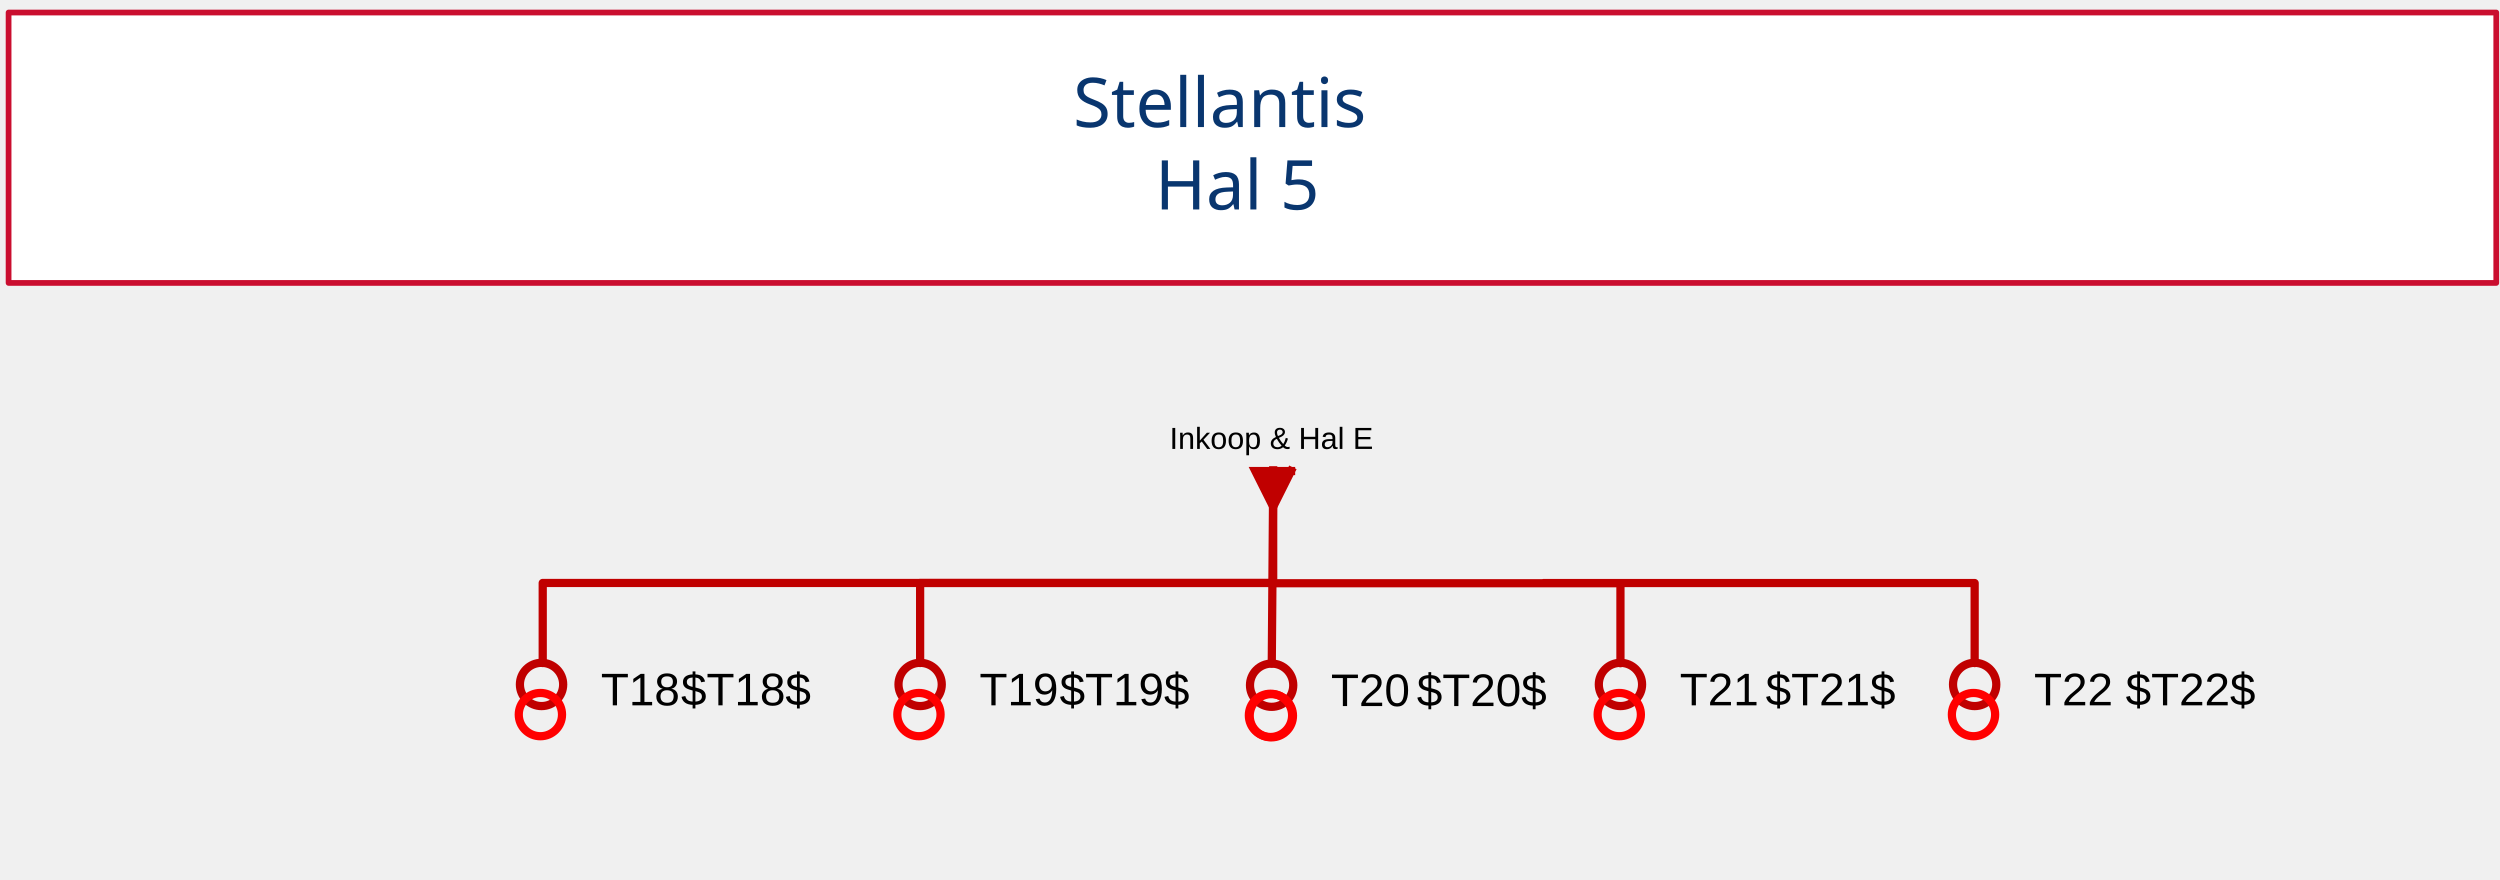
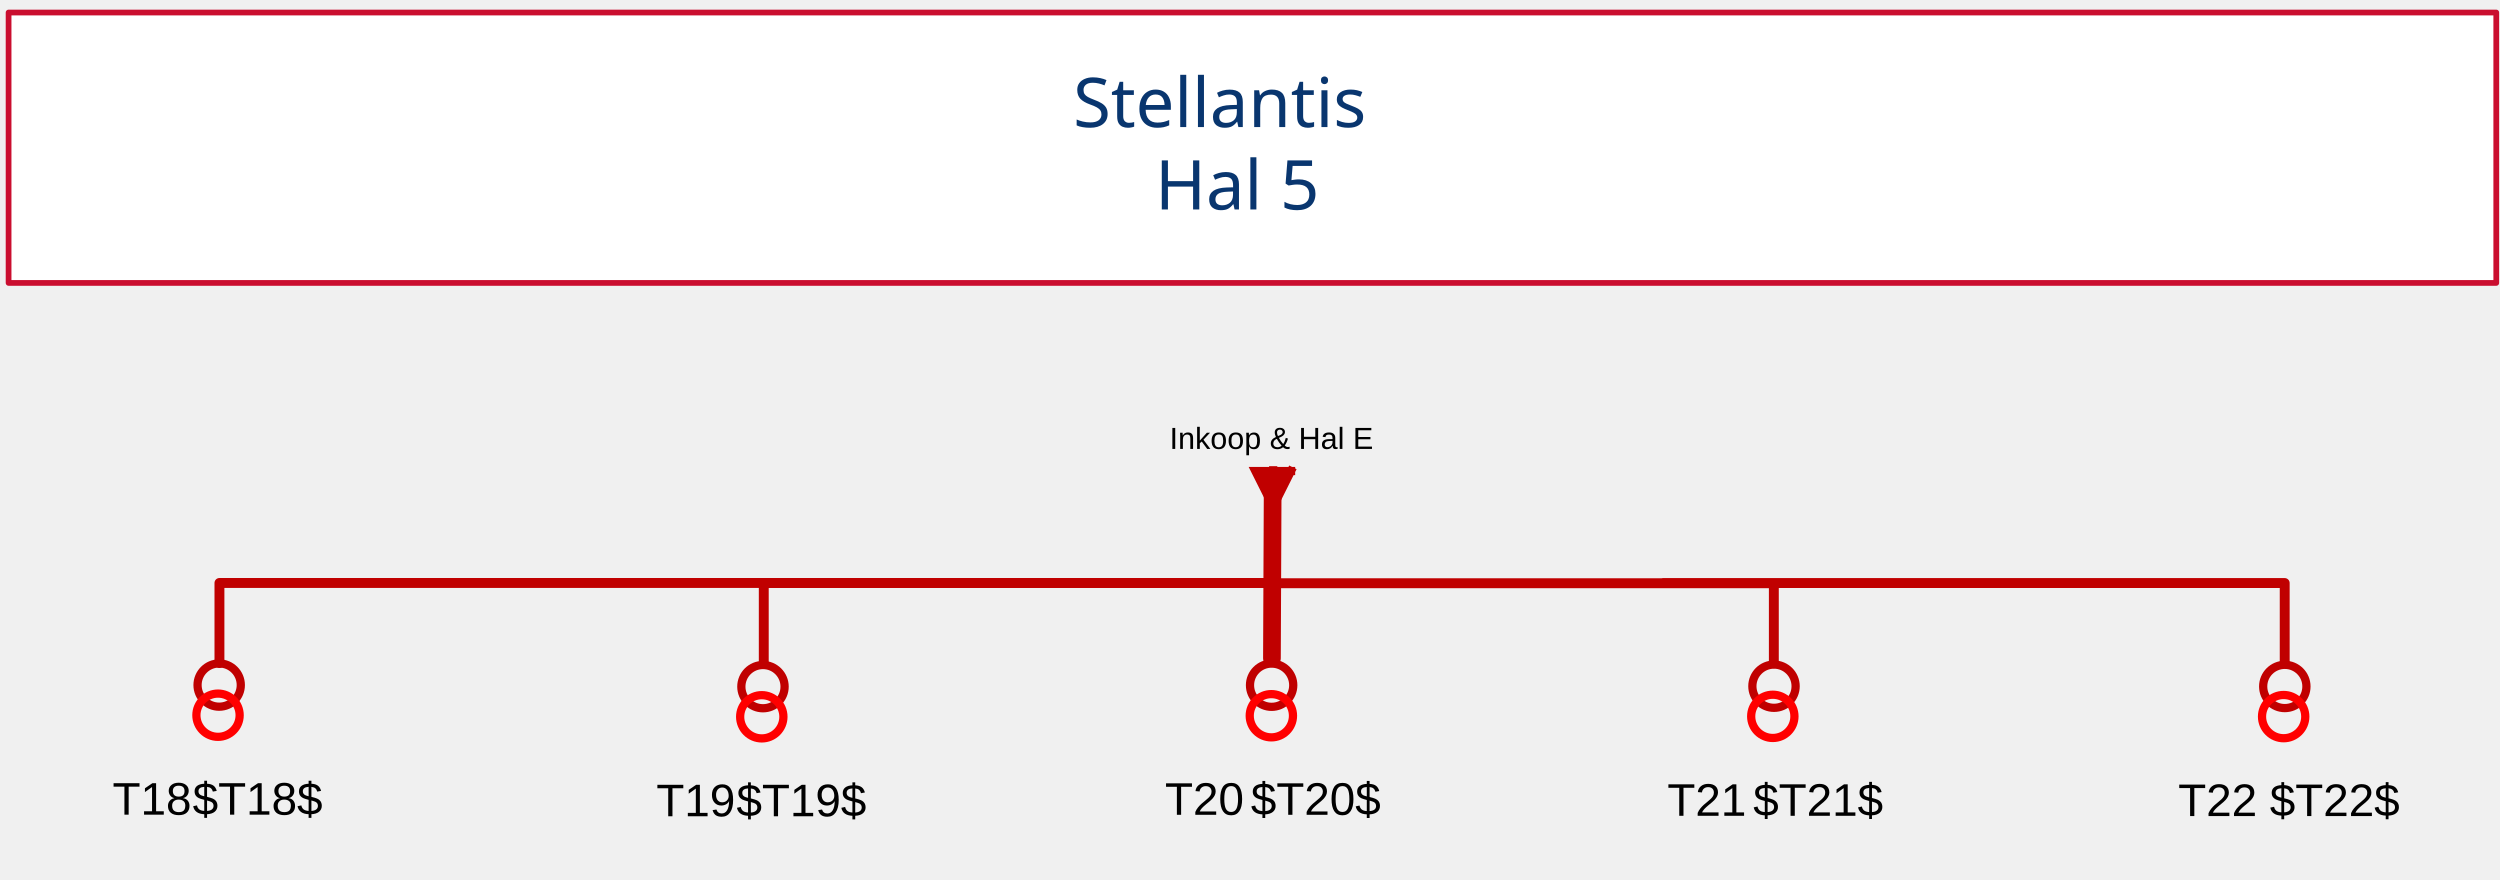
<svg xmlns="http://www.w3.org/2000/svg" width="873.6" height="307.2" color-interpolation-filters="sRGB" fill="none" fill-rule="evenodd" font-size="12" stroke-linecap="square" stroke-miterlimit="3" viewBox="0 0 655.2 230.4" overflow="visible" version="1.1" id="svg93">
  <style id="style2">.O{fill-opacity:0}.P{fill:#000}.Q{font-family:Arial}.R{font-size:0.667em}.S{stroke:#c00000}.T{fill:#fff}.U{stroke-linejoin:round}.V{stroke-width:2.16}.W{stroke:red}.X{stroke-linecap:round}</style>
  <defs id="defs9">
    <path d="m2 1-2-1 2-1v2" id="A" />
    <marker id="B" fill="#c00000" overflow="visible" orient="auto" refX="-4.333" fill-opacity="1" class="S">
      <use transform="scale(-2.1667)" href="#A" stroke-opacity="1" stroke-width=".462" id="use5" />
    </marker>
    <path id="C" d="M64.153-22.2h651.97v70.866H64.153z" />
  </defs>
  <g transform="translate(-61.903 25.481)" id="g91">
    <g class="U" id="g15">
      <use href="#C" stroke="#09366f" stroke-width=".5" class="T" id="use11" />
      <use href="#C" stroke="#ca0e2f" stroke-width="1.5" id="use13" />
    </g>
    <text x="279" y="1149.72" fill="#09366f" font-family="Arial Black" font-size="1.5em" transform="translate(64.153 -1141.9)" id="text19">Stellantis<tspan x="300.48" dy="1.2em" font-size="1em" id="tspan17">Hal 5</tspan>
    </text>
-     <g class="U V" id="g29">
-       <g class="S" id="g25">
-         <circle cx="5.669" cy="1184.9" r="5.669" transform="matrix(-1 0 0 1 400.84 -1030.8)" class="O T" id="circle21" />
-         <path d="M395.57 102l-.36 46.42" class="X" id="path23" />
-       </g>
-       <circle cx="5.669" cy="1184.9" r="5.669" transform="matrix(1 0 0 -1 389.43 1347)" class="O T W" id="circle27" />
+     <circle cx="-395.171" cy="154.1" r="5.669" transform="scale(-1,1)" class="O T" id="circle21" style="fill:#ffffff;fill-opacity:0;stroke:#c00000;stroke-width:2.16;stroke-linejoin:round" />
+     <path d="m 395.452,100.615 -0.201,46.42" class="X" id="path23" style="stroke:#c00000;stroke-width:4.637;stroke-linecap:round;stroke-linejoin:round" />
+     <circle style="fill:#ffffff;fill-opacity:0;stroke:#ff0000;stroke-width:2.16;stroke-linejoin:round" id="circle27" class="O T W" transform="scale(1,-1)" r="5.669" cy="-162.1" cx="395.099" />
+     <text x="368.42" y="92.17" class="P Q R" id="text31">Inkoop &amp; Hal E</text>
+     <text x="367.23" y="188.07" class="P Q R" id="text33" style="font-style:normal;font-variant:normal;font-weight:normal;font-stretch:normal;font-size:12px;font-family:Arial;-inkscape-font-specification:'Arial, Normal';font-variant-ligatures:normal;font-variant-caps:normal;font-variant-numeric:normal;font-feature-settings:normal;text-align:start;writing-mode:lr-tb;text-anchor:start;fill:#000000">T20</text>
+     <text x="389.73" y="188.07" class="P Q R" id="text35" style="font-style:normal;font-variant:normal;font-weight:normal;font-stretch:normal;font-size:12px;font-family:Arial;-inkscape-font-specification:'Arial, Normal';font-variant-ligatures:normal;font-variant-caps:normal;font-variant-numeric:normal;font-feature-settings:normal;text-align:start;writing-mode:lr-tb;text-anchor:start;fill:#000000">$T20$</text>
+     <path style="stroke:#c00000;stroke-width:2.16;stroke-linecap:butt;marker-end:url(#B)" id="path37" class="S" d="m 395.58,96.7 v 1.27" />
+     <g style="fill:#ffffff;fill-opacity:0;stroke-width:2.16;stroke-linejoin:round" id="g43" class="T U O" transform="translate(-41.18823,0.5735294)">
+       <circle style="stroke:#c00000" id="circle41" class="S" transform="matrix(-1,0,0,1,308.72,-1031)" r="5.669" cy="1184.9" cx="5.669" />
    </g>
-     <text x="368.42" y="92.17" class="P Q R" id="text31">Inkoop &amp; Hal E</text>
-     <text x="410.73" y="159.57" class="P Q R" id="text33" style="-inkscape-font-specification:'Arial, Normal';font-family:Arial;font-weight:normal;font-style:normal;font-stretch:normal;font-variant:normal;font-size:12px;text-anchor:start;text-align:start;writing-mode:lr;font-variant-ligatures:normal;font-variant-caps:normal;font-variant-numeric:normal;font-feature-settings:normal;">T20</text>
-     <text x="433.23" y="159.57" class="P Q R" id="text35" style="-inkscape-font-specification:'Arial, Normal';font-family:Arial;font-weight:normal;font-style:normal;font-stretch:normal;font-variant:normal;font-size:12px;text-anchor:start;text-align:start;writing-mode:lr;font-variant-ligatures:normal;font-variant-caps:normal;font-variant-numeric:normal;font-feature-settings:normal;">$T20$</text>
-     <g class="V" id="g45">
-       <path d="m0 1187h1.27" marker-end="url(#B)" stroke-linecap="butt" transform="rotate(90 742.94 839.64)" class="S" id="path37" />
-       <g class="T U O" id="g43">
-         <circle cx="5.669" cy="1184.9" r="5.669" transform="matrix(1 0 0 -1 389.2 1346.9)" class="W" id="circle39" />
-         <circle cx="5.669" cy="1184.9" r="5.669" transform="matrix(-1 0 0 1 308.72 -1031)" class="S" id="circle41" />
-       </g>
-     </g>
-     <text x="318.61" y="159.37" class="P Q R" id="text47" style="-inkscape-font-specification:'Arial, Normal';font-family:Arial;font-weight:normal;font-style:normal;font-stretch:normal;font-variant:normal;font-size:12px;text-anchor:start;text-align:start;writing-mode:lr;font-variant-ligatures:normal;font-variant-caps:normal;font-variant-numeric:normal;font-feature-settings:normal;">T19</text>
-     <text x="339.61" y="159.37" class="P Q R" id="text49" style="-inkscape-font-specification:'Arial, Normal';font-family:Arial;font-weight:normal;font-style:normal;font-stretch:normal;font-variant:normal;font-size:12px;text-anchor:start;text-align:start;writing-mode:lr;font-variant-ligatures:normal;font-variant-caps:normal;font-variant-numeric:normal;font-feature-settings:normal;">$T19$</text>
-     <g class="T U V O" id="g55">
-       <circle cx="5.669" cy="1184.9" r="5.669" transform="matrix(1 0 0 -1 297.07 1346.7)" class="W" id="circle51" />
-       <circle cx="5.669" cy="1184.9" r="5.669" transform="matrix(-1 0 0 1 209.5 -1031)" class="S" id="circle53" />
-     </g>
-     <text x="219.39" y="159.37" class="P Q R" id="text57" style="-inkscape-font-specification:'Arial, Normal';font-family:Arial;font-weight:normal;font-style:normal;font-stretch:normal;font-variant:normal;font-size:12px;text-anchor:start;text-align:start;writing-mode:lr;font-variant-ligatures:normal;font-variant-caps:normal;font-variant-numeric:normal;font-feature-settings:normal;">T18</text>
-     <g class="T U V O" id="g63">
-       <circle cx="5.669" cy="1184.9" r="5.669" transform="matrix(1 0 0 -1 197.86 1346.7)" class="W" id="circle59" />
-       <circle cx="5.669" cy="1184.9" r="5.669" transform="matrix(-1 0 0 1 492.26 -1031)" class="S" id="circle61" />
-     </g>
-     <text x="502.15" y="159.37" class="P Q R" id="text65" style="-inkscape-font-specification:'Arial, Normal';font-family:Arial;font-weight:normal;font-style:normal;font-stretch:normal;font-variant:normal;font-size:12px;text-anchor:start;text-align:start;writing-mode:lr;font-variant-ligatures:normal;font-variant-caps:normal;font-variant-numeric:normal;font-feature-settings:normal;">T21</text>
-     <text x="524.65" y="159.37" class="P Q R" id="text67" style="-inkscape-font-specification:'Arial, Normal';font-family:Arial;font-weight:normal;font-style:normal;font-stretch:normal;font-variant:normal;font-size:12px;text-anchor:start;text-align:start;writing-mode:lr;font-variant-ligatures:normal;font-variant-caps:normal;font-variant-numeric:normal;font-feature-settings:normal;">$T21$</text>
-     <g class="T U V O" id="g73">
-       <circle cx="5.669" cy="1184.9" r="5.669" transform="matrix(1 0 0 -1 480.61 1346.7)" class="W" id="circle69" />
-       <circle cx="5.669" cy="1184.9" r="5.669" transform="matrix(-1 0 0 1 585.09 -1031)" class="S" id="circle71" />
-     </g>
-     <text x="594.99" y="159.37" class="P Q R" id="text75" style="-inkscape-font-specification:'Arial, Normal';font-family:Arial;font-weight:normal;font-style:normal;font-stretch:normal;font-variant:normal;font-size:12px;text-anchor:start;text-align:start;writing-mode:lr;font-variant-ligatures:normal;font-variant-caps:normal;font-variant-numeric:normal;font-feature-settings:normal;">T22</text>
-     <text x="618.99" y="159.37" class="P Q R" id="text77" style="-inkscape-font-specification:'Arial, Normal';font-family:Arial;font-weight:normal;font-style:normal;font-stretch:normal;font-variant:normal;font-size:12px;text-anchor:start;text-align:start;writing-mode:lr;font-variant-ligatures:normal;font-variant-caps:normal;font-variant-numeric:normal;font-feature-settings:normal;">$T22$</text>
-     <g class="U V" id="g87">
-       <circle cx="5.669" cy="1184.9" r="5.669" transform="matrix(1 0 0 -1 573.45 1346.7)" class="O T W" id="circle79" />
-       <g class="S X" id="g85">
-         <path d="M395.58 105.5v21.87h91.01v20.97m-91.01-21.04h-92.53v20.98m276.37.02v-20.98H466.44" id="path81" />
-         <path d="M395.58 127.3H204.14v20.99" id="path83" />
-       </g>
-     </g>
-     <text x="240.39" y="159.37" class="P Q R" id="text89" style="-inkscape-font-specification:'Arial, Normal';font-family:Arial;font-weight:normal;font-style:normal;font-stretch:normal;font-variant:normal;font-size:12px;text-anchor:start;text-align:start;writing-mode:lr;font-variant-ligatures:normal;font-variant-caps:normal;font-variant-numeric:normal;font-feature-settings:normal;">$T18$</text>
+     <text x="233.922" y="188.444" class="P Q R" id="text47" style="font-style:normal;font-variant:normal;font-weight:normal;font-stretch:normal;font-size:12px;font-family:Arial;-inkscape-font-specification:'Arial, Normal';font-variant-ligatures:normal;font-variant-caps:normal;font-variant-numeric:normal;font-feature-settings:normal;text-align:start;writing-mode:lr-tb;text-anchor:start;fill:#000000">T19</text>
+     <text x="254.922" y="188.444" class="P Q R" id="text49" style="font-style:normal;font-variant:normal;font-weight:normal;font-stretch:normal;font-size:12px;font-family:Arial;-inkscape-font-specification:'Arial, Normal';font-variant-ligatures:normal;font-variant-caps:normal;font-variant-numeric:normal;font-feature-settings:normal;text-align:start;writing-mode:lr-tb;text-anchor:start;fill:#000000">$T19$</text>
+     <circle style="fill:#ffffff;fill-opacity:0;stroke:#ff0000;stroke-width:2.16;stroke-linejoin:round" id="circle51" class="W" transform="scale(1,-1)" r="5.669" cy="-162.374" cx="261.551" />
+     <circle style="fill:#ffffff;fill-opacity:0;stroke:#c00000;stroke-width:2.16;stroke-linejoin:round" id="circle53" class="S" transform="scale(-1,1)" r="5.669" cy="154.062" cx="-119.344" />
+     <text x="91.403" y="188.032" class="P Q R" id="text57" style="font-style:normal;font-variant:normal;font-weight:normal;font-stretch:normal;font-size:12px;font-family:Arial;-inkscape-font-specification:'Arial, Normal';font-variant-ligatures:normal;font-variant-caps:normal;font-variant-numeric:normal;font-feature-settings:normal;text-align:start;writing-mode:lr-tb;text-anchor:start;fill:#000000">T18</text>
+     <circle style="fill:#ffffff;fill-opacity:0;stroke:#ff0000;stroke-width:2.16;stroke-linejoin:round" id="circle59" class="W" transform="scale(1,-1)" r="5.669" cy="-161.962" cx="119.042" />
+     <circle style="fill:#ffffff;fill-opacity:0;stroke:#c00000;stroke-width:2.16;stroke-linejoin:round" id="circle61" class="S" transform="scale(-1,1)" r="5.669" cy="154.359" cx="-526.833" />
+     <text x="498.892" y="188.329" class="P Q R" id="text65" style="font-style:normal;font-variant:normal;font-weight:normal;font-stretch:normal;font-size:12px;font-family:Arial;-inkscape-font-specification:'Arial, Normal';font-variant-ligatures:normal;font-variant-caps:normal;font-variant-numeric:normal;font-feature-settings:normal;text-align:start;writing-mode:lr-tb;text-anchor:start;fill:#000000">T21</text>
+     <text x="521.392" y="188.329" class="P Q R" id="text67" style="font-style:normal;font-variant:normal;font-weight:normal;font-stretch:normal;font-size:12px;font-family:Arial;-inkscape-font-specification:'Arial, Normal';font-variant-ligatures:normal;font-variant-caps:normal;font-variant-numeric:normal;font-feature-settings:normal;text-align:start;writing-mode:lr-tb;text-anchor:start;fill:#000000">$T21$</text>
+     <circle style="fill:#ffffff;fill-opacity:0;stroke:#ff0000;stroke-width:2.16;stroke-linejoin:round" id="circle69" class="W" transform="scale(1,-1)" r="5.669" cy="-162.259" cx="526.521" />
+     <circle style="fill:#ffffff;fill-opacity:0;stroke:#c00000;stroke-width:2.16;stroke-linejoin:round" id="circle71" class="S" transform="scale(-1,1)" r="5.669" cy="154.427" cx="-660.705" />
+     <text x="632.774" y="188.397" class="P Q R" id="text75" style="font-style:normal;font-variant:normal;font-weight:normal;font-stretch:normal;font-size:12px;font-family:Arial;-inkscape-font-specification:'Arial, Normal';font-variant-ligatures:normal;font-variant-caps:normal;font-variant-numeric:normal;font-feature-settings:normal;text-align:start;writing-mode:lr-tb;text-anchor:start;fill:#000000">T22</text>
+     <text x="656.774" y="188.397" class="P Q R" id="text77" style="font-style:normal;font-variant:normal;font-weight:normal;font-stretch:normal;font-size:12px;font-family:Arial;-inkscape-font-specification:'Arial, Normal';font-variant-ligatures:normal;font-variant-caps:normal;font-variant-numeric:normal;font-feature-settings:normal;text-align:start;writing-mode:lr-tb;text-anchor:start;fill:#000000">$T22$</text>
+     <circle style="fill:#ffffff;fill-opacity:0;stroke:#ff0000;stroke-width:2.16;stroke-linejoin:round" id="circle79" class="O T W" transform="scale(1,-1)" r="5.669" cy="-162.327" cx="660.403" />
+     <path style="stroke:#c00000;stroke-width:2.594;stroke-linecap:round;stroke-linejoin:round" d="m 395.527,105.5 v 21.87 h 131.263 v 20.97 M 395.527,127.3 H 262.071 v 20.98 m 398.607,0.02 V 127.32 H 497.728" id="path81" />
+     <path style="stroke:#c00000;stroke-width:2.594;stroke-linecap:round;stroke-linejoin:round" d="M 395.527,127.3 H 119.414 v 20.99" id="path83" />
+     <text x="112.403" y="188.032" class="P Q R" id="text89" style="font-style:normal;font-variant:normal;font-weight:normal;font-stretch:normal;font-size:12px;font-family:Arial;-inkscape-font-specification:'Arial, Normal';font-variant-ligatures:normal;font-variant-caps:normal;font-variant-numeric:normal;font-feature-settings:normal;text-align:start;writing-mode:lr-tb;text-anchor:start;fill:#000000">$T18$</text>
  </g>
</svg>
